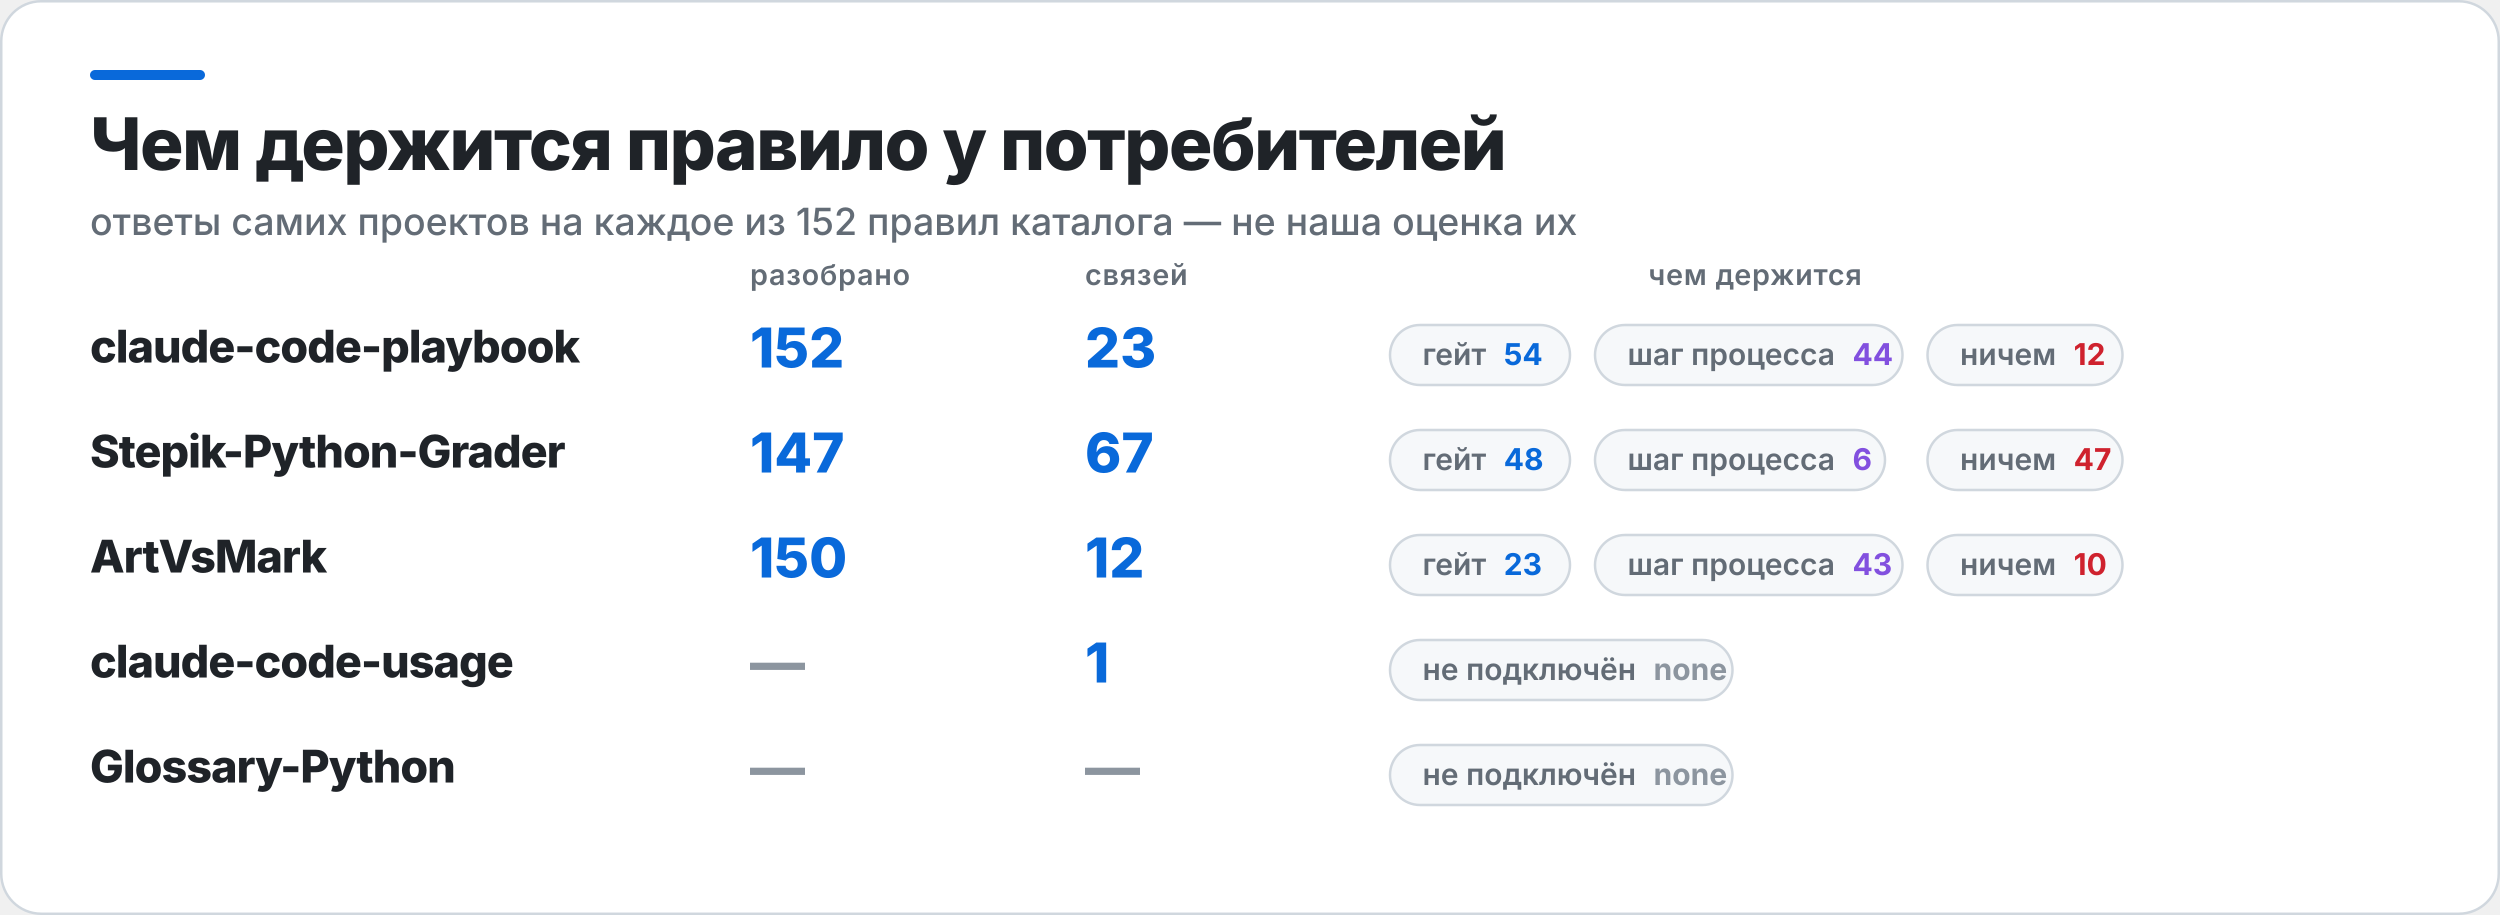
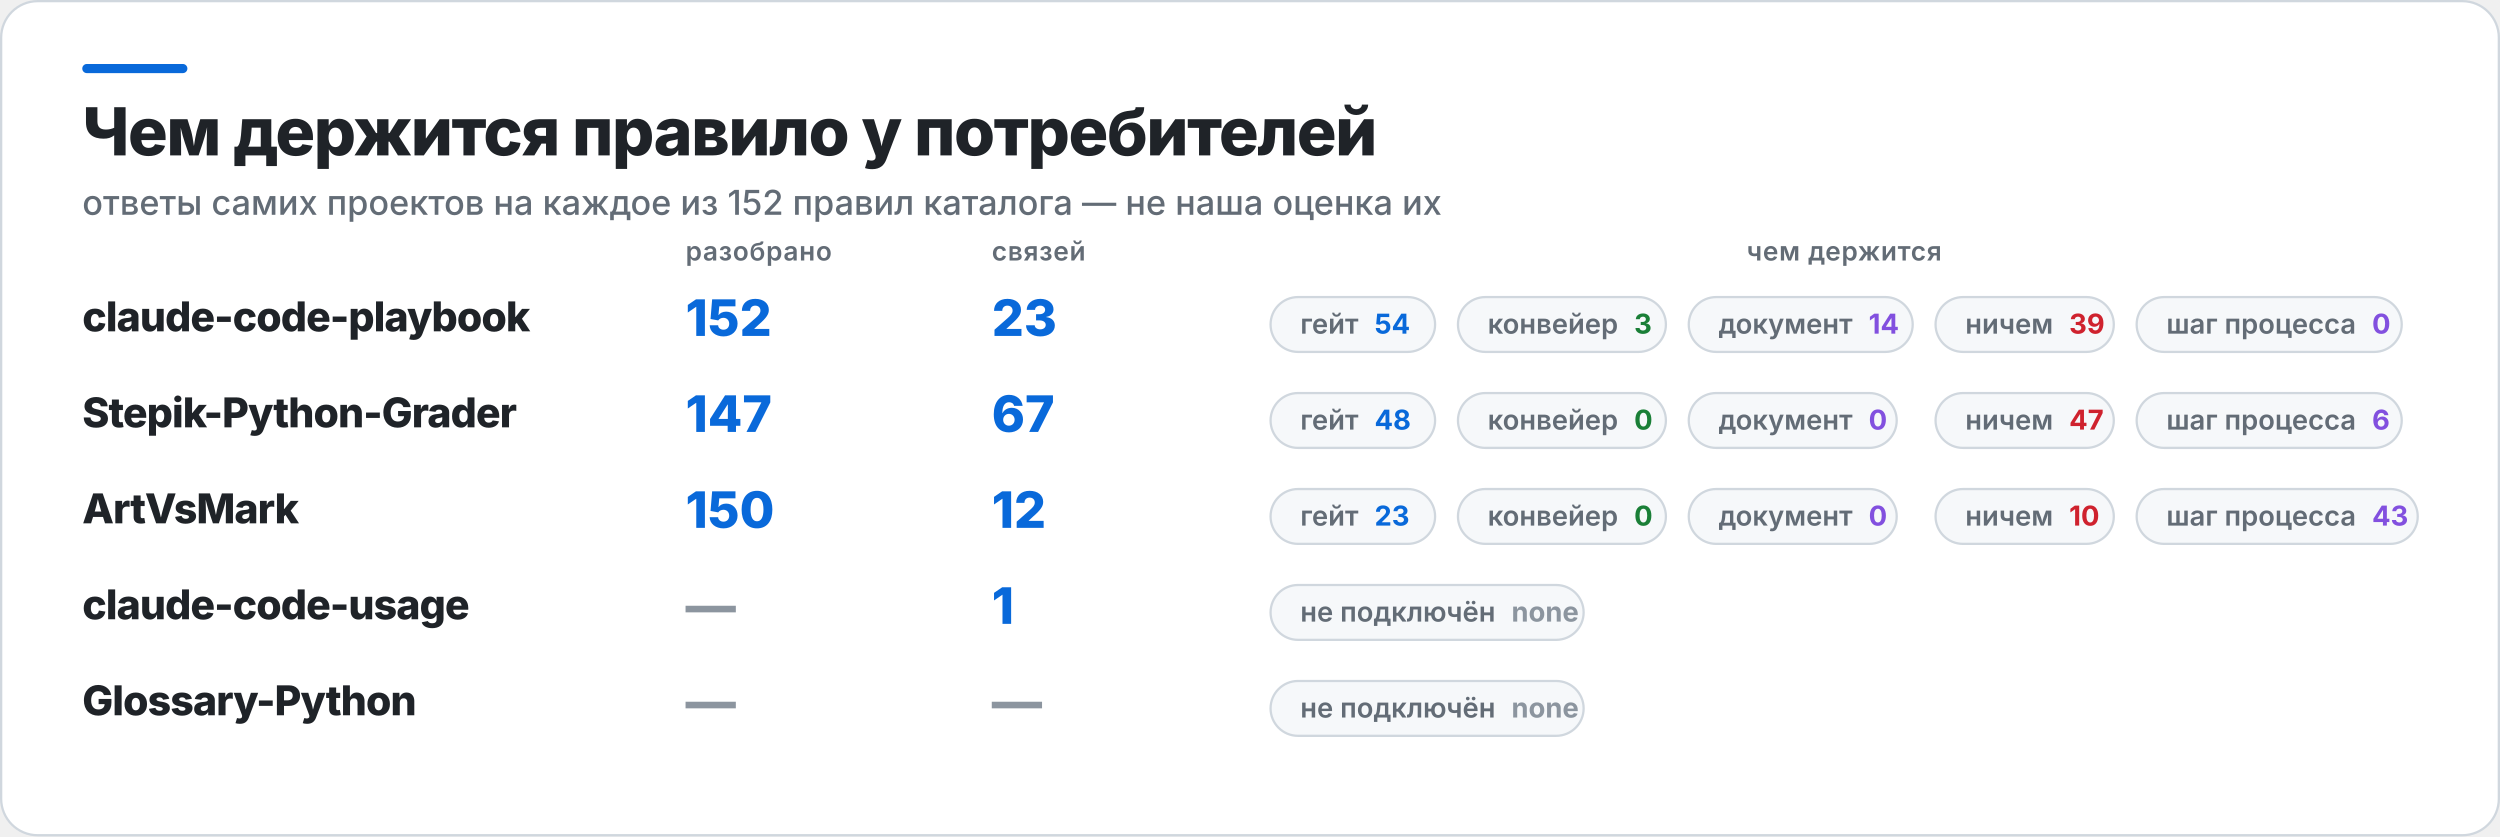
- <svg xmlns="http://www.w3.org/2000/svg" width="1000" height="366" viewBox="0 0 1000 366" role="img" aria-label="Чем держится правило у потребителей">
-   <rect x="0.5" y="0.5" width="999" height="365" rx="16" fill="#FFFFFF" stroke="#D0D7DE" />
+ <svg xmlns="http://www.w3.org/2000/svg" width="1094" height="366" viewBox="0 0 1094 366" role="img" aria-label="Чем держится правило у потребителей">
+   <rect x="0.5" y="0.5" width="1093" height="365" rx="16" fill="#FFFFFF" stroke="#D0D7DE" />
  <rect x="36" y="28" width="46" height="4" rx="2" fill="#0969DA" />
  <text x="36" y="68" fill="#1F2328" font-family="Inter,Segoe UI,Helvetica,Arial,sans-serif" font-size="29" font-weight="800" letter-spacing="-0.6">Чем держится правило у потребителей</text>
  <text x="36" y="94" fill="#636C76" font-family="Inter,Segoe UI,Helvetica,Arial,sans-serif" font-size="15" font-weight="500">ответы самих проектов на каждое из 152 правил каталога — не наша оценка их</text>
  <text x="300" y="114" fill="#636C76" font-family="Inter,Segoe UI,Helvetica,Arial,sans-serif" font-size="11.5" font-weight="600" letter-spacing="0.3">разобрано</text>
  <text x="434" y="114" fill="#636C76" font-family="Inter,Segoe UI,Helvetica,Arial,sans-serif" font-size="11.5" font-weight="600" letter-spacing="0.3">связей</text>
-   <text x="702" y="114" fill="#636C76" font-family="Inter,Segoe UI,Helvetica,Arial,sans-serif" font-size="11.5" font-weight="600" letter-spacing="0.3" text-anchor="middle">чем держится</text>
+   <text x="807" y="114" fill="#636C76" font-family="Inter,Segoe UI,Helvetica,Arial,sans-serif" font-size="11.5" font-weight="600" letter-spacing="0.3" text-anchor="middle">чем держится</text>
  <text x="36" y="145" fill="#1F2328" font-family="Inter,Segoe UI,Helvetica,Arial,sans-serif" font-size="18" font-weight="800" letter-spacing="-0.4">claude-code-playbook</text>
  <text x="300" y="147" fill="#0969DA" font-family="Inter,Segoe UI,Helvetica,Arial,sans-serif" font-size="22" font-weight="800">152</text>
  <text x="434" y="147" fill="#0969DA" font-family="Inter,Segoe UI,Helvetica,Arial,sans-serif" font-size="22" font-weight="800">23</text>
  <rect x="556" y="130" width="72" height="24" rx="12" fill="#F6F8FA" stroke="#D0D7DE" />
  <text x="569" y="146" fill="#636C76" font-family="Inter,Segoe UI,Helvetica,Arial,sans-serif" font-size="12" font-weight="600">гейт<tspan fill="#0969DA" font-weight="700" dx="7">54</tspan>
  </text>
-   <rect x="638" y="130" width="123" height="24" rx="12" fill="#F6F8FA" stroke="#D0D7DE" />
-   <text x="651" y="146" fill="#636C76" font-family="Inter,Segoe UI,Helvetica,Arial,sans-serif" font-size="12" font-weight="600">шаг процесса<tspan fill="#8250DF" font-weight="700" dx="7">44</tspan>
+   <rect x="638" y="130" width="91" height="24" rx="12" fill="#F6F8FA" stroke="#D0D7DE" />
+   <text x="651" y="146" fill="#636C76" font-family="Inter,Segoe UI,Helvetica,Arial,sans-serif" font-size="12" font-weight="600">конвейер<tspan fill="#1A7F37" font-weight="700" dx="7">3</tspan>
  </text>
-   <rect x="771" y="130" width="78" height="24" rx="12" fill="#F6F8FA" stroke="#D0D7DE" />
-   <text x="784" y="146" fill="#636C76" font-family="Inter,Segoe UI,Helvetica,Arial,sans-serif" font-size="12" font-weight="600">ничем<tspan fill="#CF222E" font-weight="700" dx="7">12</tspan>
+   <rect x="739" y="130" width="98" height="24" rx="12" fill="#F6F8FA" stroke="#D0D7DE" />
+   <text x="752" y="146" fill="#636C76" font-family="Inter,Segoe UI,Helvetica,Arial,sans-serif" font-size="12" font-weight="600">документ<tspan fill="#8250DF" font-weight="700" dx="7">14</tspan>
+   </text>
+   <rect x="847" y="130" width="78" height="24" rx="12" fill="#F6F8FA" stroke="#D0D7DE" />
+   <text x="860" y="146" fill="#636C76" font-family="Inter,Segoe UI,Helvetica,Arial,sans-serif" font-size="12" font-weight="600">ничем<tspan fill="#CF222E" font-weight="700" dx="7">39</tspan>
+   </text>
+   <rect x="935" y="130" width="116" height="24" rx="12" fill="#F6F8FA" stroke="#D0D7DE" />
+   <text x="948" y="146" fill="#636C76" font-family="Inter,Segoe UI,Helvetica,Arial,sans-serif" font-size="12" font-weight="600">шаг процесса<tspan fill="#8250DF" font-weight="700" dx="7">0</tspan>
  </text>
  <text x="36" y="187" fill="#1F2328" font-family="Inter,Segoe UI,Helvetica,Arial,sans-serif" font-size="18" font-weight="800" letter-spacing="-0.4">Stepik-Python-Grader</text>
  <text x="300" y="189" fill="#0969DA" font-family="Inter,Segoe UI,Helvetica,Arial,sans-serif" font-size="22" font-weight="800">147</text>
  <text x="434" y="189" fill="#0969DA" font-family="Inter,Segoe UI,Helvetica,Arial,sans-serif" font-size="22" font-weight="800">67</text>
  <rect x="556" y="172" width="72" height="24" rx="12" fill="#F6F8FA" stroke="#D0D7DE" />
  <text x="569" y="188" fill="#636C76" font-family="Inter,Segoe UI,Helvetica,Arial,sans-serif" font-size="12" font-weight="600">гейт<tspan fill="#0969DA" font-weight="700" dx="7">48</tspan>
  </text>
-   <rect x="638" y="172" width="116" height="24" rx="12" fill="#F6F8FA" stroke="#D0D7DE" />
-   <text x="651" y="188" fill="#636C76" font-family="Inter,Segoe UI,Helvetica,Arial,sans-serif" font-size="12" font-weight="600">шаг процесса<tspan fill="#8250DF" font-weight="700" dx="7">6</tspan>
+   <rect x="638" y="172" width="91" height="24" rx="12" fill="#F6F8FA" stroke="#D0D7DE" />
+   <text x="651" y="188" fill="#636C76" font-family="Inter,Segoe UI,Helvetica,Arial,sans-serif" font-size="12" font-weight="600">конвейер<tspan fill="#1A7F37" font-weight="700" dx="7">0</tspan>
  </text>
-   <rect x="771" y="172" width="78" height="24" rx="12" fill="#F6F8FA" stroke="#D0D7DE" />
-   <text x="784" y="188" fill="#636C76" font-family="Inter,Segoe UI,Helvetica,Arial,sans-serif" font-size="12" font-weight="600">ничем<tspan fill="#CF222E" font-weight="700" dx="7">47</tspan>
+   <rect x="739" y="172" width="91" height="24" rx="12" fill="#F6F8FA" stroke="#D0D7DE" />
+   <text x="752" y="188" fill="#636C76" font-family="Inter,Segoe UI,Helvetica,Arial,sans-serif" font-size="12" font-weight="600">документ<tspan fill="#8250DF" font-weight="700" dx="7">0</tspan>
+   </text>
+   <rect x="847" y="172" width="78" height="24" rx="12" fill="#F6F8FA" stroke="#D0D7DE" />
+   <text x="860" y="188" fill="#636C76" font-family="Inter,Segoe UI,Helvetica,Arial,sans-serif" font-size="12" font-weight="600">ничем<tspan fill="#CF222E" font-weight="700" dx="7">47</tspan>
+   </text>
+   <rect x="935" y="172" width="116" height="24" rx="12" fill="#F6F8FA" stroke="#D0D7DE" />
+   <text x="948" y="188" fill="#636C76" font-family="Inter,Segoe UI,Helvetica,Arial,sans-serif" font-size="12" font-weight="600">шаг процесса<tspan fill="#8250DF" font-weight="700" dx="7">6</tspan>
  </text>
  <text x="36" y="229" fill="#1F2328" font-family="Inter,Segoe UI,Helvetica,Arial,sans-serif" font-size="18" font-weight="800" letter-spacing="-0.4">ArtVsMark</text>
  <text x="300" y="231" fill="#0969DA" font-family="Inter,Segoe UI,Helvetica,Arial,sans-serif" font-size="22" font-weight="800">150</text>
  <text x="434" y="231" fill="#0969DA" font-family="Inter,Segoe UI,Helvetica,Arial,sans-serif" font-size="22" font-weight="800">12</text>
  <rect x="556" y="214" width="72" height="24" rx="12" fill="#F6F8FA" stroke="#D0D7DE" />
  <text x="569" y="230" fill="#636C76" font-family="Inter,Segoe UI,Helvetica,Arial,sans-serif" font-size="12" font-weight="600">гейт<tspan fill="#0969DA" font-weight="700" dx="7">23</tspan>
  </text>
-   <rect x="638" y="214" width="123" height="24" rx="12" fill="#F6F8FA" stroke="#D0D7DE" />
-   <text x="651" y="230" fill="#636C76" font-family="Inter,Segoe UI,Helvetica,Arial,sans-serif" font-size="12" font-weight="600">шаг процесса<tspan fill="#8250DF" font-weight="700" dx="7">43</tspan>
+   <rect x="638" y="214" width="91" height="24" rx="12" fill="#F6F8FA" stroke="#D0D7DE" />
+   <text x="651" y="230" fill="#636C76" font-family="Inter,Segoe UI,Helvetica,Arial,sans-serif" font-size="12" font-weight="600">конвейер<tspan fill="#1A7F37" font-weight="700" dx="7">0</tspan>
  </text>
-   <rect x="771" y="214" width="78" height="24" rx="12" fill="#F6F8FA" stroke="#D0D7DE" />
-   <text x="784" y="230" fill="#636C76" font-family="Inter,Segoe UI,Helvetica,Arial,sans-serif" font-size="12" font-weight="600">ничем<tspan fill="#CF222E" font-weight="700" dx="7">10</tspan>
+   <rect x="739" y="214" width="91" height="24" rx="12" fill="#F6F8FA" stroke="#D0D7DE" />
+   <text x="752" y="230" fill="#636C76" font-family="Inter,Segoe UI,Helvetica,Arial,sans-serif" font-size="12" font-weight="600">документ<tspan fill="#8250DF" font-weight="700" dx="7">0</tspan>
+   </text>
+   <rect x="847" y="214" width="78" height="24" rx="12" fill="#F6F8FA" stroke="#D0D7DE" />
+   <text x="860" y="230" fill="#636C76" font-family="Inter,Segoe UI,Helvetica,Arial,sans-serif" font-size="12" font-weight="600">ничем<tspan fill="#CF222E" font-weight="700" dx="7">10</tspan>
+   </text>
+   <rect x="935" y="214" width="123" height="24" rx="12" fill="#F6F8FA" stroke="#D0D7DE" />
+   <text x="948" y="230" fill="#636C76" font-family="Inter,Segoe UI,Helvetica,Arial,sans-serif" font-size="12" font-weight="600">шаг процесса<tspan fill="#8250DF" font-weight="700" dx="7">43</tspan>
  </text>
  <text x="36" y="271" fill="#1F2328" font-family="Inter,Segoe UI,Helvetica,Arial,sans-serif" font-size="18" font-weight="800" letter-spacing="-0.4">claude-code-usage</text>
  <text x="300" y="273" fill="#8C959F" font-family="Inter,Segoe UI,Helvetica,Arial,sans-serif" font-size="22" font-weight="800">—</text>
  <text x="434" y="273" fill="#0969DA" font-family="Inter,Segoe UI,Helvetica,Arial,sans-serif" font-size="22" font-weight="800">1</text>
  <rect x="556" y="256" width="137" height="24" rx="12" fill="#F6F8FA" stroke="#D0D7DE" />
  <text x="569" y="272" fill="#636C76" font-family="Inter,Segoe UI,Helvetica,Arial,sans-serif" font-size="12" font-weight="600">не подключён<tspan fill="#8C959F" font-weight="700" dx="7">none</tspan>
  </text>
  <text x="36" y="313" fill="#1F2328" font-family="Inter,Segoe UI,Helvetica,Arial,sans-serif" font-size="18" font-weight="800" letter-spacing="-0.4">Glossary-Python</text>
  <text x="300" y="315" fill="#8C959F" font-family="Inter,Segoe UI,Helvetica,Arial,sans-serif" font-size="22" font-weight="800">—</text>
  <text x="434" y="315" fill="#8C959F" font-family="Inter,Segoe UI,Helvetica,Arial,sans-serif" font-size="22" font-weight="800">—</text>
  <rect x="556" y="298" width="137" height="24" rx="12" fill="#F6F8FA" stroke="#D0D7DE" />
  <text x="569" y="314" fill="#636C76" font-family="Inter,Segoe UI,Helvetica,Arial,sans-serif" font-size="12" font-weight="600">не подключён<tspan fill="#8C959F" font-weight="700" dx="7">none</tspan>
  </text>
</svg>
